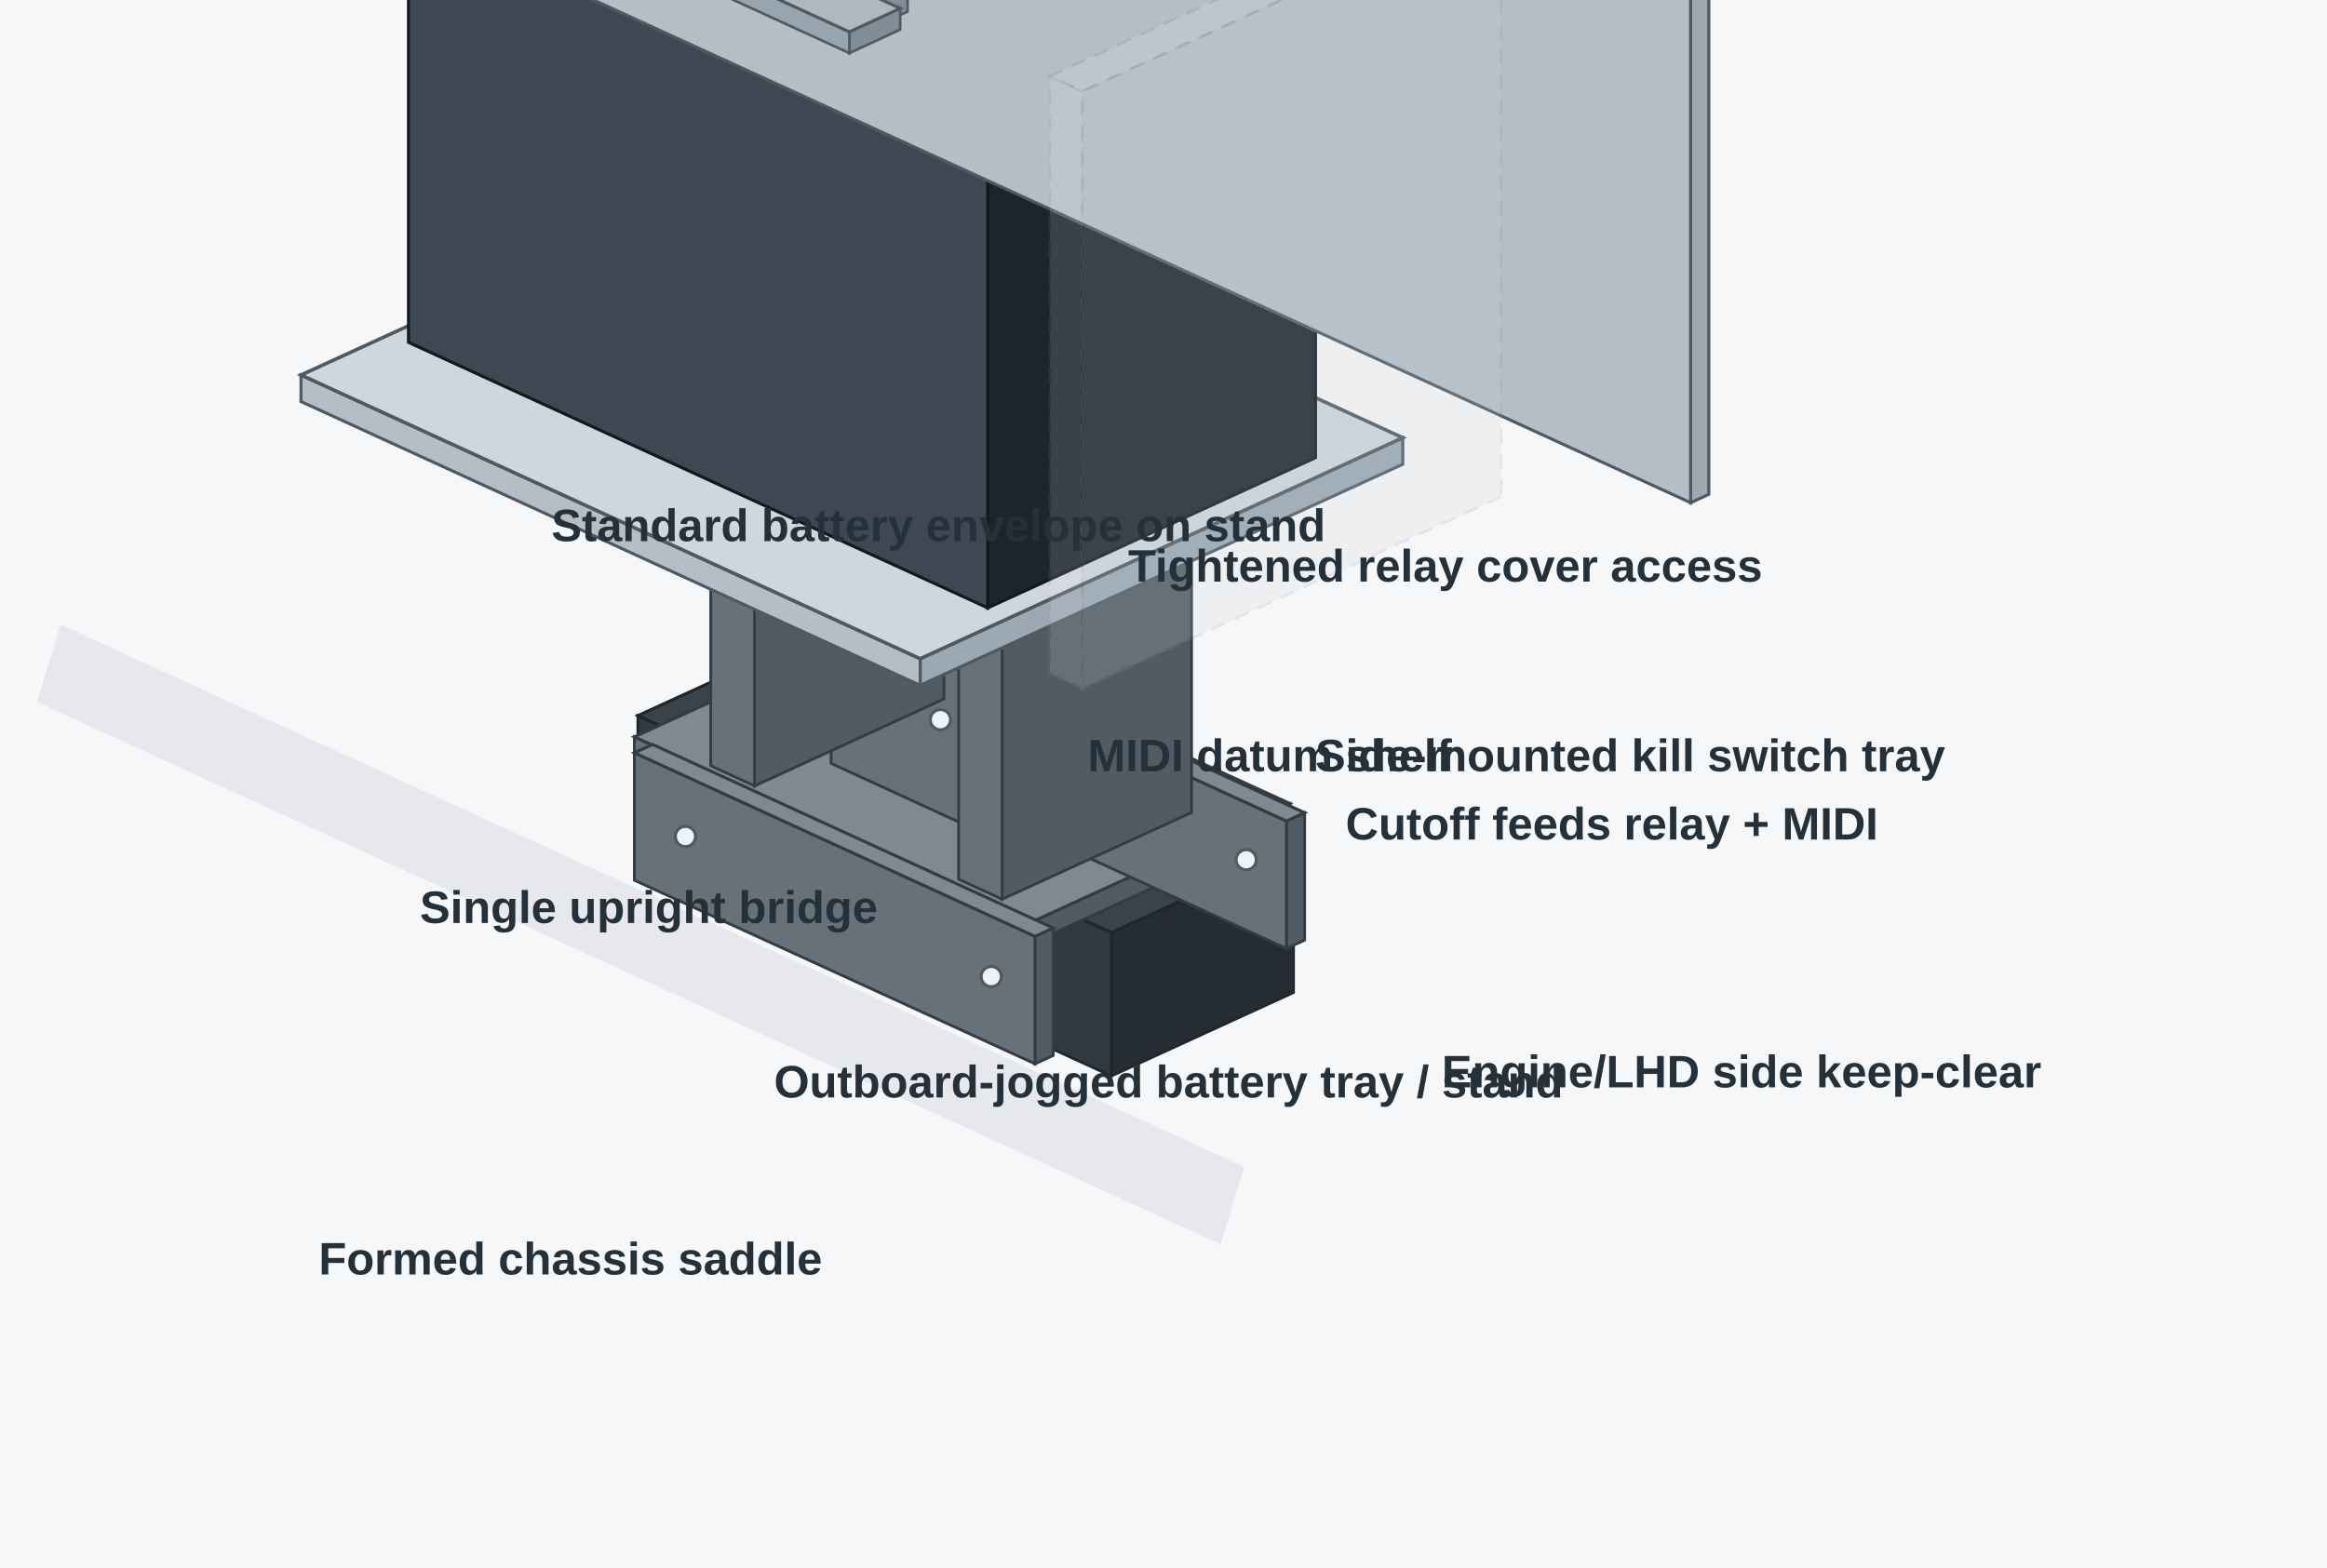
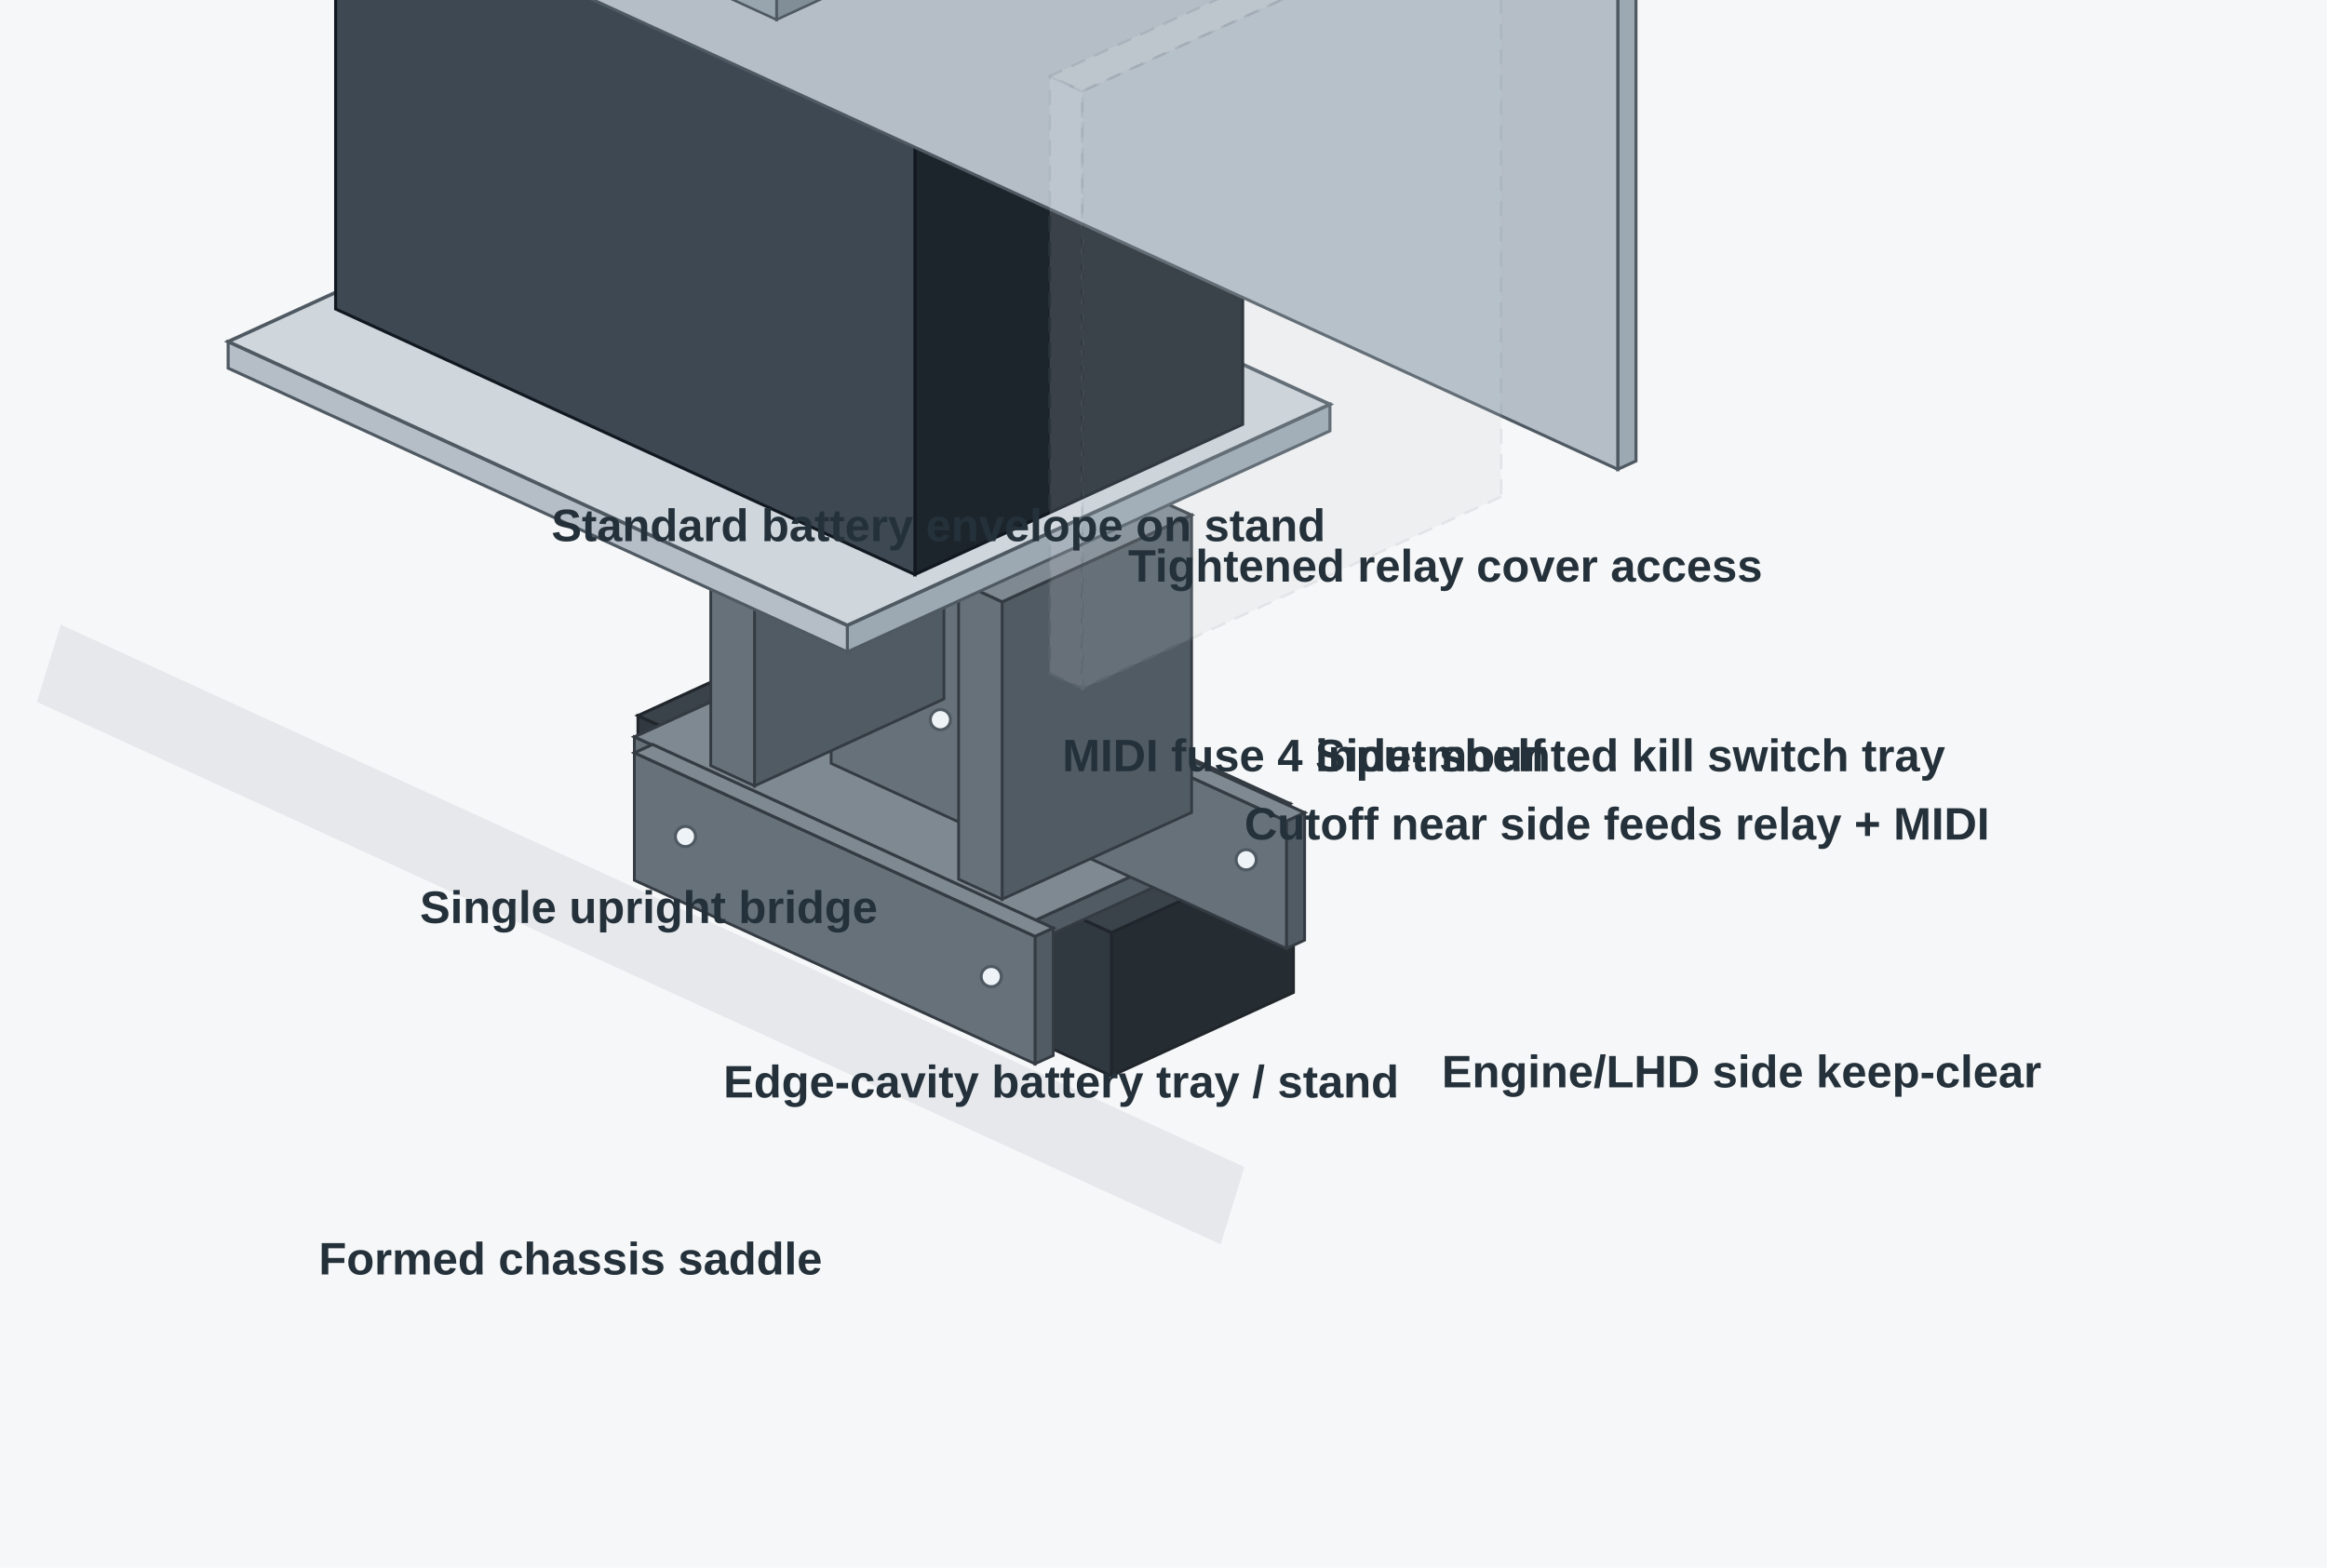
<svg xmlns="http://www.w3.org/2000/svg" width="920" height="620" viewBox="0 0 920 620" role="img" aria-labelledby="title desc">
  <style>
    .background { fill: #f6f7f8; }
    .shadow { fill: #d9dde2; opacity: 0.55; }
    .plate-top { fill: #cfd6dc; stroke: #4f5962; stroke-width: 1.4; }
    .plate-side { fill: #9ca8b2; stroke: #4f5962; stroke-width: 1.2; }
    .plate-front { fill: #b5bec7; stroke: #4f5962; stroke-width: 1.2; }
    .tab-top { fill: #7f8992; stroke: #343b42; stroke-width: 1.2; }
    .tab-side { fill: #515b64; stroke: #343b42; stroke-width: 1.1; }
    .tab-front { fill: #66717a; stroke: #343b42; stroke-width: 1.1; }
    .chassis-top { fill: #3b434a; stroke: #20262b; stroke-width: 1.2; }
    .chassis-side { fill: #252c32; stroke: #20262b; stroke-width: 1.1; }
    .chassis-front { fill: #303840; stroke: #20262b; stroke-width: 1.1; }
    .battery-top { fill: #2f3942; stroke: #111820; stroke-width: 1.4; }
    .battery-side { fill: #1d252c; stroke: #111820; stroke-width: 1.2; }
    .battery-front { fill: #3d4852; stroke: #111820; stroke-width: 1.2; }
    .hold-top { fill: #cfd6dc; stroke: #4f5962; stroke-width: 1.1; }
    .hold-side { fill: #98a4ae; stroke: #4f5962; stroke-width: 0.9; }
    .hold-front { fill: #b5bec7; stroke: #4f5962; stroke-width: 0.9; }
    .relay-tray-top { fill: #aeb8c1; stroke: #4f5962; stroke-width: 1.2; }
    .relay-tray-side { fill: #818d97; stroke: #4f5962; stroke-width: 1; }
    .relay-tray-front { fill: #98a4ae; stroke: #4f5962; stroke-width: 1; }
    .relay-fuse-top { fill: #384856; stroke: #1f2830; stroke-width: 0.8; }
    .relay-fuse-side { fill: #26323d; stroke: #1f2830; stroke-width: 0.6; }
    .relay-fuse-front { fill: #465867; stroke: #1f2830; stroke-width: 0.6; }
    .relay-fuse-top { fill: #384856; stroke: #1f2830; stroke-width: 0.8; }
    .relay-fuse-side { fill: #26323d; stroke: #1f2830; stroke-width: 0.6; }
    .relay-fuse-front { fill: #465867; stroke: #1f2830; stroke-width: 0.6; }
    .midi-plate-top { fill: #aeb8c1; stroke: #4f5962; stroke-width: 1.2; }
    .midi-plate-side { fill: #818d97; stroke: #4f5962; stroke-width: 1; }
    .midi-plate-front { fill: #98a4ae; stroke: #4f5962; stroke-width: 1; }
    .midi-board-top { fill: #1f2930; stroke: #14191d; stroke-width: 1; }
    .midi-board-side { fill: #161d22; stroke: #14191d; stroke-width: 0.9; }
    .midi-board-front { fill: #2b363e; stroke: #14191d; stroke-width: 0.9; }
    .fuse-top { fill: #b7302a; stroke: #6e1714; stroke-width: 0.8; }
    .fuse-side { fill: #84201b; stroke: #6e1714; stroke-width: 0.7; }
    .fuse-front { fill: #d14a43; stroke: #6e1714; stroke-width: 0.7; }
    .cutoff-base-top { fill: #aeb8c1; stroke: #4f5962; stroke-width: 1.2; }
    .cutoff-base-side { fill: #818d97; stroke: #4f5962; stroke-width: 1; }
    .cutoff-base-front { fill: #98a4ae; stroke: #4f5962; stroke-width: 1; }
    .keepout-top { fill: #d7dde2; stroke: #85909a; stroke-width: 1; stroke-dasharray: 6 4; opacity: 0.24; }
    .keepout-side { fill: #c2cbd2; stroke: #85909a; stroke-width: 1; stroke-dasharray: 6 4; opacity: 0.18; }
    .keepout-front { fill: #eef2f5; stroke: #85909a; stroke-width: 1; stroke-dasharray: 6 4; opacity: 0.14; }
    .breaker-body-top { fill: #111820; stroke: #05080a; stroke-width: 1.2; }
    .breaker-body-side { fill: #080c10; stroke: #05080a; stroke-width: 1; }
    .breaker-body-front { fill: #202a33; stroke: #05080a; stroke-width: 1; }
    .breaker-face-top { fill: #41515f; stroke: #1f2830; stroke-width: 1; }
    .breaker-face-side { fill: #26323d; stroke: #1f2830; stroke-width: 0.9; }
    .breaker-face-front { fill: #33424d; stroke: #1f2830; stroke-width: 0.9; }
    .breaker-lever-top { fill: #d12828; stroke: #871313; stroke-width: 1; }
    .breaker-lever-side { fill: #8f1717; stroke: #871313; stroke-width: 0.9; }
    .breaker-lever-front { fill: #c41d1d; stroke: #871313; stroke-width: 0.9; }
    .breaker-terminal { fill: #c4a35a; stroke: #6f5d2f; stroke-width: 1.1; }
    .positive-cable { fill: none; stroke: #c41d1d; stroke-width: 8; stroke-linejoin: round; stroke-linecap: round; }
    .relay-feed { fill: none; stroke: #a51515; stroke-width: 6; stroke-linejoin: round; stroke-linecap: round; }
    .branch-cable { fill: none; stroke: #242b30; stroke-width: 6; stroke-linejoin: round; stroke-linecap: round; }
    .slot-marker { fill: #eef3f7; stroke: #4f5962; stroke-width: 1.2; }
    .label { font: 600 18px Arial, sans-serif; fill: #24313a; }
  </style>
  <rect class="background" width="920" height="620" />
  <polygon class="shadow" points="24.0,247.0 492.0,461.5 482.6,492.1 14.6,277.6" />
  <polygon class="chassis-side" points="511.4,392.5 439.4,425.5 439.4,368.8 511.4,335.8" />
  <polygon class="chassis-front" points="252.2,339.7 439.4,425.5 439.4,368.8 252.2,283.0" />
  <polygon class="chassis-top" points="324.2,250.0 511.4,335.8 439.4,368.8 252.2,283.0" />
  <polygon class="tab-side" points="510.0,326.2 409.2,372.4 409.2,364.0 510.0,317.8" />
  <polygon class="tab-front" points="250.8,299.8 409.2,372.4 409.2,364.0 250.8,291.4" />
  <polygon class="tab-top" points="351.6,245.2 510.0,317.8 409.2,364.0 250.8,291.4" />
  <polygon class="tab-side" points="515.8,371.8 508.6,375.1 508.6,324.7 515.8,321.4" />
  <polygon class="tab-front" points="350.2,302.5 508.6,375.1 508.6,324.7 350.2,252.1" />
  <polygon class="tab-top" points="357.4,248.8 515.8,321.4 508.6,324.7 350.2,252.1" />
  <polygon class="tab-side" points="416.4,417.4 409.2,420.7 409.2,370.3 416.4,367.0" />
  <polygon class="tab-front" points="250.8,348.1 409.2,420.7 409.2,370.3 250.8,297.7" />
  <polygon class="tab-top" points="258.0,294.4 416.4,367.0 409.2,370.3 250.8,297.7" />
  <polygon class="tab-side" points="438.0,305.9 387.6,329.0 387.6,232.4 438.0,209.3" />
  <polygon class="tab-front" points="328.6,301.9 387.6,329.0 387.6,232.4 328.6,205.3" />
  <polygon class="tab-top" points="379.0,182.2 438.0,209.3 387.6,232.4 328.6,205.3" />
  <polygon class="tab-side" points="373.2,276.4 298.3,310.8 298.3,193.2 373.2,158.8" />
  <polygon class="tab-front" points="281.0,302.8 298.3,310.8 298.3,193.2 281.0,185.2" />
  <polygon class="tab-top" points="355.9,150.9 373.2,158.8 298.3,193.2 281.0,185.2" />
  <polygon class="tab-side" points="471.1,321.3 396.2,355.6 396.2,238.0 471.1,203.7" />
  <polygon class="tab-front" points="379.0,347.7 396.2,355.6 396.2,238.0 379.0,230.1" />
  <polygon class="tab-top" points="453.8,195.8 471.1,203.7 396.2,238.0 379.0,230.1" />
-   <polygon class="plate-side" points="554.6,183.6 363.8,271.0 363.8,260.5 554.6,173.1" />
-   <polygon class="plate-front" points="119.0,158.8 363.8,271.0 363.8,260.5 119.0,148.3" />
-   <polygon class="plate-top" points="309.8,60.9 554.6,173.1 363.8,260.5 119.0,148.3" />
-   <polygon class="battery-side" points="520.1,181.0 390.5,240.4 390.5,-1.1 520.1,-60.5" />
-   <polygon class="battery-front" points="161.5,135.4 390.5,240.4 390.5,-1.1 161.5,-106.1" />
-   <polygon class="battery-top" points="291.1,-165.5 520.1,-60.5 390.5,-1.1 161.5,-106.1" />
-   <polygon class="hold-side" points="535.9,-66.2 523.0,-60.2 523.0,-68.6 535.9,-74.6" />
-   <polygon class="hold-front" points="278.2,-172.4 523.0,-60.2 523.0,-68.6 278.2,-180.8" />
-   <polygon class="hold-top" points="291.1,-186.8 535.9,-74.6 523.0,-68.6 278.2,-180.8" />
-   <polygon class="hold-side" points="406.3,-6.8 393.4,-0.8 393.4,-9.2 406.3,-15.2" />
-   <polygon class="hold-front" points="148.6,-113.0 393.4,-0.8 393.4,-9.2 148.6,-121.4" />
-   <polygon class="hold-top" points="161.5,-127.4 406.3,-15.2 393.4,-9.2 148.6,-121.4" />
-   <polygon class="plate-side" points="675.6,195.5 668.4,198.8 668.4,-126.7 675.6,-130.0" />
-   <polygon class="plate-front" points="193.2,-19.0 668.4,198.8 668.4,-126.7 193.2,-344.5" />
-   <polygon class="plate-top" points="200.4,-347.8 675.6,-130.0 668.4,-126.7 193.2,-344.5" />
-   <polygon class="relay-tray-side" points="345.8,7.9 340.1,10.6 340.1,-220.4 345.8,-223.1" />
-   <polygon class="relay-tray-front" points="109.7,-95.0 340.1,10.6 340.1,-220.4 109.7,-326.0" />
-   <polygon class="relay-tray-top" points="115.4,-328.7 345.8,-223.1 340.1,-220.4 109.7,-326.0" />
-   <polygon class="relay-tray-side" points="128.4,-101.0 108.2,-91.7 108.2,-322.7 128.4,-332.0" />
-   <polygon class="relay-tray-front" points="102.5,-94.4 108.2,-91.7 108.2,-322.7 102.5,-325.4" />
-   <polygon class="relay-tray-top" points="122.6,-334.6 128.4,-332.0 108.2,-322.7 102.5,-325.4" />
-   <polygon class="relay-tray-side" points="358.8,4.6 338.6,13.9 338.6,-217.1 358.8,-226.4" />
-   <polygon class="relay-tray-front" points="332.9,11.2 338.6,13.9 338.6,-217.1 332.9,-219.8" />
-   <polygon class="relay-tray-top" points="353.0,-229.0 358.8,-226.4 338.6,-217.1 332.9,-219.8" />
-   <polygon class="relay-tray-side" points="355.9,11.7 335.8,21.0 335.8,12.6 355.9,3.3" />
-   <polygon class="relay-tray-front" points="105.4,-84.6 335.8,21.0 335.8,12.6 105.4,-93.0" />
-   <polygon class="relay-tray-top" points="125.5,-102.3 355.9,3.3 335.8,12.6 105.4,-93.0" />
-   <polygon class="relay-tray-side" points="355.9,-227.7 335.8,-218.4 335.8,-226.8 355.9,-236.1" />
-   <polygon class="relay-tray-front" points="105.4,-324.0 335.8,-218.4 335.8,-226.8 105.4,-332.4" />
-   <polygon class="relay-tray-top" points="125.5,-341.7 355.9,-236.1 335.8,-226.8 105.4,-332.4" />
-   <polygon class="midi-board-side" points="332.9,-17.2 328.6,-15.2 328.6,-209.4 332.9,-211.4" />
-   <polygon class="midi-board-front" points="127.0,-107.6 328.6,-15.2 328.6,-209.4 127.0,-301.8" />
-   <polygon class="midi-board-top" points="131.3,-303.8 332.9,-211.4 328.6,-209.4 127.0,-301.8" />
-   <polygon class="relay-fuse-side" points="319.9,-49.3 292.6,-36.8 292.6,-168.0 319.9,-180.6" />
-   <polygon class="relay-fuse-front" points="105.4,-122.6 292.6,-36.8 292.6,-168.0 105.4,-253.8" />
-   <polygon class="relay-fuse-top" points="132.7,-266.4 319.9,-180.6 292.6,-168.0 105.4,-253.8" />
-   <polygon class="midi-plate-side" points="491.3,-110.8 383.3,-61.3 383.3,-69.7 491.3,-119.2" />
-   <polygon class="midi-plate-front" points="246.5,-124.0 383.3,-61.3 383.3,-69.7 246.5,-132.4" />
-   <polygon class="midi-plate-top" points="354.5,-181.9 491.3,-119.2 383.3,-69.7 246.5,-132.4" />
-   <polygon class="midi-board-side" points="454.6,-125.2 393.4,-97.1 393.4,-107.6 454.6,-135.7" />
-   <polygon class="midi-board-front" points="292.6,-143.3 393.4,-97.1 393.4,-107.6 292.6,-153.8" />
-   <polygon class="midi-board-top" points="353.8,-181.9 454.6,-135.7 393.4,-107.6 292.6,-153.8" />
-   <polygon class="fuse-side" points="354.5,-170.7 315.6,-152.9 315.6,-169.7 354.5,-187.5" />
-   <polygon class="fuse-front" points="302.6,-158.8 315.6,-152.9 315.6,-169.7 302.6,-175.6" />
-   <polygon class="fuse-top" points="341.5,-193.4 354.5,-187.5 315.6,-169.7 302.6,-175.6" />
-   <polygon class="fuse-side" points="371.8,-162.8 332.9,-144.9 332.9,-161.7 371.8,-179.6" />
-   <polygon class="fuse-front" points="319.9,-150.9 332.9,-144.9 332.9,-161.7 319.9,-167.7" />
-   <polygon class="fuse-top" points="358.8,-185.5 371.8,-179.6 332.9,-161.7 319.9,-167.7" />
-   <polygon class="fuse-side" points="389.0,-154.8 350.2,-137.0 350.2,-153.8 389.0,-171.6" />
-   <polygon class="fuse-front" points="337.2,-143.0 350.2,-137.0 350.2,-153.8 337.2,-159.8" />
-   <polygon class="fuse-top" points="376.1,-177.6 389.0,-171.6 350.2,-153.8 337.2,-159.8" />
-   <polygon class="fuse-side" points="406.3,-146.9 367.4,-129.1 367.4,-145.9 406.3,-163.7" />
-   <polygon class="fuse-front" points="354.5,-135.0 367.4,-129.1 367.4,-145.9 354.5,-151.8" />
-   <polygon class="fuse-top" points="393.4,-169.7 406.3,-163.7 367.4,-145.9 354.5,-151.8" />
-   <polygon class="fuse-side" points="423.6,-139.0 384.7,-121.2 384.7,-138.0 423.6,-155.8" />
-   <polygon class="fuse-front" points="371.8,-127.1 384.7,-121.2 384.7,-138.0 371.8,-143.9" />
-   <polygon class="fuse-top" points="410.6,-161.7 423.6,-155.8 384.7,-138.0 371.8,-143.9" />
-   <polygon class="breaker-terminal" points="447.4,-169.7 438.7,-165.7 438.7,-174.1 447.4,-178.1" />
-   <polygon class="breaker-terminal" points="343.7,-209.3 438.7,-165.7 438.7,-174.1 343.7,-217.7" />
-   <polygon class="breaker-terminal" points="352.3,-221.7 447.4,-178.1 438.7,-174.1 343.7,-217.7" />
-   <polygon class="breaker-lever-side" points="404.9,-132.4 394.8,-127.8 394.8,-138.3 404.9,-142.9" />
-   <polygon class="breaker-lever-front" points="286.8,-177.3 394.8,-127.8 394.8,-138.3 286.8,-187.8" />
-   <polygon class="breaker-lever-top" points="296.9,-192.4 404.9,-142.9 394.8,-138.3 286.8,-187.8" />
-   <polygon class="cutoff-base-side" points="586.3,-67.2 463.9,-11.1 463.9,-19.5 586.3,-75.6" />
-   <polygon class="cutoff-base-front" points="384.7,-47.4 463.9,-11.1 463.9,-19.5 384.7,-55.8" />
-   <polygon class="cutoff-base-top" points="507.1,-111.9 586.3,-75.6 463.9,-19.5 384.7,-55.8" />
-   <polygon class="cutoff-base-side" points="510.0,-110.6 387.6,-54.5 387.6,-77.6 510.0,-133.7" />
-   <polygon class="cutoff-base-front" points="381.8,-57.2 387.6,-54.5 387.6,-77.6 381.8,-80.3" />
-   <polygon class="cutoff-base-top" points="504.2,-136.4 510.0,-133.7 387.6,-77.6 381.8,-80.3" />
-   <polygon class="cutoff-base-side" points="592.1,-73.0 469.7,-16.9 469.7,-40.0 592.1,-96.1" />
-   <polygon class="cutoff-base-front" points="463.9,-19.5 469.7,-16.9 469.7,-40.0 463.9,-42.6" />
-   <polygon class="cutoff-base-top" points="586.3,-98.7 592.1,-96.1 469.7,-40.0 463.9,-42.6" />
-   <polygon class="cutoff-base-side" points="589.2,-77.0 583.4,-74.3 583.4,-97.4 589.2,-100.1" />
-   <polygon class="cutoff-base-front" points="504.2,-110.6 583.4,-74.3 583.4,-97.4 504.2,-133.7" />
-   <polygon class="cutoff-base-top" points="510.0,-136.4 589.2,-100.1 583.4,-97.4 504.2,-133.7" />
-   <polygon class="cutoff-base-side" points="463.9,-19.5 458.2,-16.9 458.2,-40.0 463.9,-42.6" />
-   <polygon class="cutoff-base-front" points="379.0,-53.2 458.2,-16.9 458.2,-40.0 379.0,-76.3" />
-   <polygon class="cutoff-base-top" points="384.7,-78.9 463.9,-42.6 458.2,-40.0 379.0,-76.3" />
+   <polygon class="plate-side" points="525.8,170.4 335.0,257.8 335.0,247.3 525.8,159.9" />
+   <polygon class="plate-front" points="90.2,145.6 335.0,257.8 335.0,247.3 90.2,135.1" />
+   <polygon class="plate-top" points="281.0,47.7 525.8,159.9 335.0,247.3 90.2,135.1" />
+   <polygon class="battery-side" points="491.3,167.8 361.7,227.2 361.7,-14.3 491.3,-73.7" />
+   <polygon class="battery-front" points="132.7,122.2 361.7,227.2 361.7,-14.3 132.7,-119.3" />
+   <polygon class="battery-top" points="262.3,-178.7 491.3,-73.7 361.7,-14.3 132.7,-119.3" />
+   <polygon class="hold-side" points="507.1,-79.4 494.2,-73.4 494.2,-81.8 507.1,-87.8" />
+   <polygon class="hold-front" points="249.4,-185.6 494.2,-73.4 494.2,-81.8 249.4,-194.0" />
+   <polygon class="hold-top" points="262.3,-200.0 507.1,-87.8 494.2,-81.8 249.4,-194.0" />
+   <polygon class="hold-side" points="377.5,-20.0 364.6,-14.0 364.6,-22.4 377.5,-28.4" />
+   <polygon class="hold-front" points="119.8,-126.2 364.6,-14.0 364.6,-22.4 119.8,-134.6" />
+   <polygon class="hold-top" points="132.7,-140.6 377.5,-28.4 364.6,-22.4 119.8,-134.6" />
+   <polygon class="plate-side" points="646.8,182.3 639.6,185.6 639.6,-139.9 646.8,-143.2" />
+   <polygon class="plate-front" points="164.4,-32.2 639.6,185.6 639.6,-139.9 164.4,-357.7" />
+   <polygon class="plate-top" points="171.6,-361.0 646.8,-143.2 639.6,-139.9 164.4,-357.7" />
+   <polygon class="relay-tray-side" points="317.0,-5.3 311.3,-2.6 311.3,-233.6 317.0,-236.3" />
+   <polygon class="relay-tray-front" points="80.9,-108.2 311.3,-2.6 311.3,-233.6 80.9,-339.2" />
+   <polygon class="relay-tray-top" points="86.6,-341.9 317.0,-236.3 311.3,-233.6 80.9,-339.2" />
+   <polygon class="relay-tray-side" points="99.6,-114.2 79.4,-104.9 79.4,-335.9 99.6,-345.2" />
+   <polygon class="relay-tray-front" points="73.7,-107.6 79.4,-104.9 79.4,-335.9 73.7,-338.6" />
+   <polygon class="relay-tray-top" points="93.8,-347.8 99.6,-345.2 79.4,-335.9 73.7,-338.6" />
+   <polygon class="relay-tray-side" points="330.0,-8.6 309.8,0.7 309.8,-230.3 330.0,-239.6" />
+   <polygon class="relay-tray-front" points="304.1,-2.0 309.8,0.7 309.8,-230.3 304.1,-233.0" />
+   <polygon class="relay-tray-top" points="324.2,-242.2 330.0,-239.6 309.8,-230.3 304.1,-233.0" />
+   <polygon class="relay-tray-side" points="327.1,-1.5 307.0,7.8 307.0,-0.6 327.1,-9.9" />
+   <polygon class="relay-tray-front" points="76.6,-97.8 307.0,7.8 307.0,-0.6 76.6,-106.2" />
+   <polygon class="relay-tray-top" points="96.7,-115.5 327.1,-9.9 307.0,-0.6 76.6,-106.2" />
+   <polygon class="relay-tray-side" points="327.1,-240.9 307.0,-231.6 307.0,-240.0 327.1,-249.3" />
+   <polygon class="relay-tray-front" points="76.6,-337.2 307.0,-231.6 307.0,-240.0 76.6,-345.6" />
+   <polygon class="relay-tray-top" points="96.7,-354.9 327.1,-249.3 307.0,-240.0 76.6,-345.6" />
+   <polygon class="midi-board-side" points="304.1,-30.4 299.8,-28.4 299.8,-222.6 304.1,-224.6" />
+   <polygon class="midi-board-front" points="98.2,-120.8 299.8,-28.4 299.8,-222.6 98.2,-315.0" />
+   <polygon class="midi-board-top" points="102.5,-317.0 304.1,-224.6 299.8,-222.6 98.2,-315.0" />
+   <polygon class="relay-fuse-side" points="291.1,-62.5 263.8,-50.0 263.8,-181.2 291.1,-193.8" />
+   <polygon class="relay-fuse-front" points="76.6,-135.8 263.8,-50.0 263.8,-181.2 76.6,-267.0" />
+   <polygon class="relay-fuse-top" points="103.9,-279.6 291.1,-193.8 263.8,-181.2 76.6,-267.0" />
+   <polygon class="midi-plate-side" points="462.5,-124.0 354.5,-74.5 354.5,-82.9 462.5,-132.4" />
+   <polygon class="midi-plate-front" points="217.7,-137.2 354.5,-74.5 354.5,-82.9 217.7,-145.6" />
+   <polygon class="midi-plate-top" points="325.7,-195.1 462.5,-132.4 354.5,-82.9 217.7,-145.6" />
+   <polygon class="midi-board-side" points="425.8,-138.4 364.6,-110.3 364.6,-120.8 425.8,-148.9" />
+   <polygon class="midi-board-front" points="263.8,-156.5 364.6,-110.3 364.6,-120.8 263.8,-167.0" />
+   <polygon class="midi-board-top" points="325.0,-195.1 425.8,-148.9 364.6,-120.8 263.8,-167.0" />
+   <polygon class="fuse-side" points="325.7,-183.9 286.8,-166.1 286.8,-182.9 325.7,-200.7" />
+   <polygon class="fuse-front" points="273.8,-172.0 286.8,-166.1 286.8,-182.9 273.8,-188.8" />
+   <polygon class="fuse-top" points="312.7,-206.6 325.7,-200.7 286.8,-182.9 273.8,-188.8" />
+   <polygon class="fuse-side" points="343.0,-176.0 304.1,-158.1 304.1,-174.9 343.0,-192.8" />
+   <polygon class="fuse-front" points="291.1,-164.1 304.1,-158.1 304.1,-174.9 291.1,-180.9" />
+   <polygon class="fuse-top" points="330.0,-198.7 343.0,-192.8 304.1,-174.9 291.1,-180.9" />
+   <polygon class="fuse-side" points="360.2,-168.0 321.4,-150.2 321.4,-167.0 360.2,-184.8" />
+   <polygon class="fuse-front" points="308.4,-156.2 321.4,-150.2 321.4,-167.0 308.4,-173.0" />
+   <polygon class="fuse-top" points="347.3,-190.8 360.2,-184.8 321.4,-167.0 308.4,-173.0" />
+   <polygon class="fuse-side" points="377.5,-160.1 338.6,-142.3 338.6,-159.1 377.5,-176.9" />
+   <polygon class="fuse-front" points="325.7,-148.2 338.6,-142.3 338.6,-159.1 325.7,-165.0" />
+   <polygon class="fuse-top" points="364.6,-182.9 377.5,-176.9 338.6,-159.1 325.7,-165.0" />
+   <polygon class="fuse-side" points="394.8,-152.2 355.9,-134.4 355.9,-151.2 394.8,-169.0" />
+   <polygon class="fuse-front" points="343.0,-140.3 355.9,-134.4 355.9,-151.2 343.0,-157.1" />
+   <polygon class="fuse-top" points="381.8,-174.9 394.8,-169.0 355.9,-151.2 343.0,-157.1" />
+   <polygon class="breaker-terminal" points="413.5,-185.2 404.9,-181.2 404.9,-189.6 413.5,-193.6" />
+   <polygon class="breaker-terminal" points="376.1,-194.4 404.9,-181.2 404.9,-189.6 376.1,-202.8" />
+   <polygon class="breaker-terminal" points="384.7,-206.8 413.5,-193.6 404.9,-189.6 376.1,-202.8" />
+   <polygon class="breaker-lever-side" points="376.1,-145.6 366.0,-141.0 366.0,-151.5 376.1,-156.1" />
+   <polygon class="breaker-lever-front" points="258.0,-190.5 366.0,-141.0 366.0,-151.5 258.0,-201.0" />
+   <polygon class="breaker-lever-top" points="268.1,-205.6 376.1,-156.1 366.0,-151.5 258.0,-201.0" />
+   <polygon class="cutoff-base-side" points="557.5,-80.4 435.1,-24.3 435.1,-32.7 557.5,-88.8" />
+   <polygon class="cutoff-base-front" points="355.9,-60.6 435.1,-24.3 435.1,-32.7 355.9,-69.0" />
+   <polygon class="cutoff-base-top" points="478.3,-125.1 557.5,-88.8 435.1,-32.7 355.9,-69.0" />
+   <polygon class="cutoff-base-side" points="481.2,-123.8 358.8,-67.7 358.8,-90.8 481.2,-146.9" />
+   <polygon class="cutoff-base-front" points="353.0,-70.4 358.8,-67.7 358.8,-90.8 353.0,-93.5" />
+   <polygon class="cutoff-base-top" points="475.4,-149.6 481.2,-146.9 358.8,-90.8 353.0,-93.5" />
+   <polygon class="cutoff-base-side" points="563.3,-86.2 440.9,-30.1 440.9,-53.2 563.3,-109.3" />
+   <polygon class="cutoff-base-front" points="435.1,-32.7 440.9,-30.1 440.9,-53.2 435.1,-55.8" />
+   <polygon class="cutoff-base-top" points="557.5,-111.9 563.3,-109.3 440.9,-53.2 435.1,-55.8" />
+   <polygon class="cutoff-base-side" points="560.4,-90.2 554.6,-87.5 554.6,-110.6 560.4,-113.3" />
+   <polygon class="cutoff-base-front" points="475.4,-123.8 554.6,-87.5 554.6,-110.6 475.4,-146.9" />
+   <polygon class="cutoff-base-top" points="481.2,-149.6 560.4,-113.3 554.6,-110.6 475.4,-146.9" />
+   <polygon class="cutoff-base-side" points="435.1,-32.7 429.4,-30.1 429.4,-53.2 435.1,-55.8" />
+   <polygon class="cutoff-base-front" points="350.2,-66.4 429.4,-30.1 429.4,-53.2 350.2,-89.5" />
+   <polygon class="cutoff-base-top" points="355.9,-92.1 435.1,-55.8 429.4,-53.2 350.2,-89.5" />
  <polygon class="keepout-side" points="593.5,196.4 427.9,272.3 427.9,36.1 593.5,-39.9" />
  <polygon class="keepout-front" points="415.0,266.4 427.9,272.3 427.9,36.1 415.0,30.1" />
  <polygon class="keepout-top" points="580.6,-45.8 593.5,-39.9 427.9,36.1 415.0,30.1" />
-   <polygon class="breaker-body-side" points="535.9,-76.5 495.6,-58.0 495.6,-87.4 535.9,-105.9" />
-   <polygon class="breaker-body-front" points="436.6,-85.1 495.6,-58.0 495.6,-87.4 436.6,-114.5" />
-   <polygon class="breaker-body-top" points="476.9,-132.9 535.9,-105.9 495.6,-87.4 436.6,-114.5" />
-   <polygon class="breaker-face-side" points="528.0,-105.6 496.3,-91.0 496.3,-97.3 528.0,-111.9" />
-   <polygon class="breaker-face-front" points="444.5,-114.8 496.3,-91.0 496.3,-97.3 444.5,-121.1" />
-   <polygon class="breaker-face-top" points="476.2,-135.6 528.0,-111.9 496.3,-97.3 444.5,-121.1" />
-   <polygon class="breaker-lever-side" points="502.1,-115.3 494.9,-112.0 494.9,-118.3 502.1,-121.6" />
-   <polygon class="breaker-lever-front" points="461.8,-127.2 494.9,-112.0 494.9,-118.3 461.8,-133.5" />
-   <polygon class="breaker-lever-top" points="469.0,-136.8 502.1,-121.6 494.9,-118.3 461.8,-133.5" />
-   <circle class="breaker-terminal" cx="478.3" cy="-132.8" r="5" />
-   <circle class="breaker-terminal" cx="499.9" cy="-107.0" r="5" />
-   <polyline class="positive-cable" points="421.4,-70.8 476.9,-126.6 478.3,-132.8" />
-   <polyline class="relay-feed" points="499.9,-107.0 387.6,-138.6 357.4,-188.3" />
-   <polyline class="relay-feed" points="499.9,-107.0 328.6,-170.7 188.9,-234.5" />
-   <polyline class="branch-cable" points="188.9,-234.5 167.3,-157.4 139.9,-116.1" />
-   <polygon class="keepout-side" points="635.3,-74.1 610.8,-62.9 610.8,-73.4 635.3,-84.6" />
-   <polygon class="keepout-front" points="315.6,-198.2 610.8,-62.9 610.8,-73.4 315.6,-208.7" />
-   <polygon class="keepout-top" points="340.1,-219.9 635.3,-84.6 610.8,-73.4 315.6,-208.7" />
+   <polygon class="breaker-body-side" points="507.1,-89.7 466.8,-71.2 466.8,-100.6 507.1,-119.1" />
+   <polygon class="breaker-body-front" points="407.8,-98.3 466.8,-71.2 466.8,-100.6 407.8,-127.7" />
+   <polygon class="breaker-body-top" points="448.1,-146.1 507.1,-119.1 466.8,-100.6 407.8,-127.7" />
+   <polygon class="breaker-face-side" points="499.2,-118.8 467.5,-104.2 467.5,-110.5 499.2,-125.1" />
+   <polygon class="breaker-face-front" points="415.7,-128.0 467.5,-104.2 467.5,-110.5 415.7,-134.3" />
+   <polygon class="breaker-face-top" points="447.4,-148.8 499.2,-125.1 467.5,-110.5 415.7,-134.3" />
+   <polygon class="breaker-lever-side" points="473.3,-128.5 466.1,-125.2 466.1,-131.5 473.3,-134.8" />
+   <polygon class="breaker-lever-front" points="433.0,-140.3 466.1,-125.2 466.1,-131.5 433.0,-146.7" />
+   <polygon class="breaker-lever-top" points="440.2,-149.9 473.3,-134.8 466.1,-131.5 433.0,-146.7" />
+   <circle class="breaker-terminal" cx="449.5" cy="-146.0" r="5" />
+   <circle class="breaker-terminal" cx="471.1" cy="-120.2" r="5" />
+   <polyline class="positive-cable" points="392.6,-117.6 456.7,-135.9 471.1,-120.2" />
+   <polyline class="relay-feed" points="449.5,-146.0 389.0,-138.0 376.1,-179.7" />
+   <polyline class="relay-feed" points="449.5,-146.0 307.0,-180.6 160.1,-247.7" />
+   <polyline class="branch-cable" points="376.1,-179.7 321.4,-201.9 160.1,-247.7" />
+   <polyline class="branch-cable" points="160.1,-247.7 138.5,-170.6 111.1,-129.3" />
+   <polygon class="keepout-side" points="606.5,-87.3 582.0,-76.1 582.0,-86.6 606.5,-97.8" />
+   <polygon class="keepout-front" points="286.8,-211.4 582.0,-76.1 582.0,-86.6 286.8,-221.9" />
+   <polygon class="keepout-top" points="311.3,-233.1 606.5,-97.8 582.0,-86.6 286.8,-221.9" />
  <circle class="slot-marker" cx="371.8" cy="284.6" r="4" />
  <circle class="slot-marker" cx="492.7" cy="340.0" r="4" />
  <circle class="slot-marker" cx="271.0" cy="330.8" r="4" />
  <circle class="slot-marker" cx="391.9" cy="386.2" r="4" />
  <text class="label" x="126" y="504">Formed chassis saddle</text>
  <text class="label" x="166" y="365">Single upright bridge</text>
-   <text class="label" x="306" y="434">Outboard-jogged battery tray / stand</text>
+   <text class="label" x="286" y="434">Edge-cavity battery tray / stand</text>
  <text class="label" x="218" y="214">Standard battery envelope on stand</text>
  <text class="label" x="446" y="230">Tightened relay cover access</text>
-   <text class="label" x="430" y="305">MIDI datum shelf</text>
+   <text class="label" x="420" y="305">MIDI fuse 4 input shelf</text>
  <text class="label" x="520" y="305">Side-mounted kill switch tray</text>
-   <text class="label" x="532" y="332">Cutoff feeds relay + MIDI</text>
+   <text class="label" x="492" y="332">Cutoff near side feeds relay + MIDI</text>
  <text class="label" x="570" y="430">Engine/LHD side keep-clear</text>
</svg>
